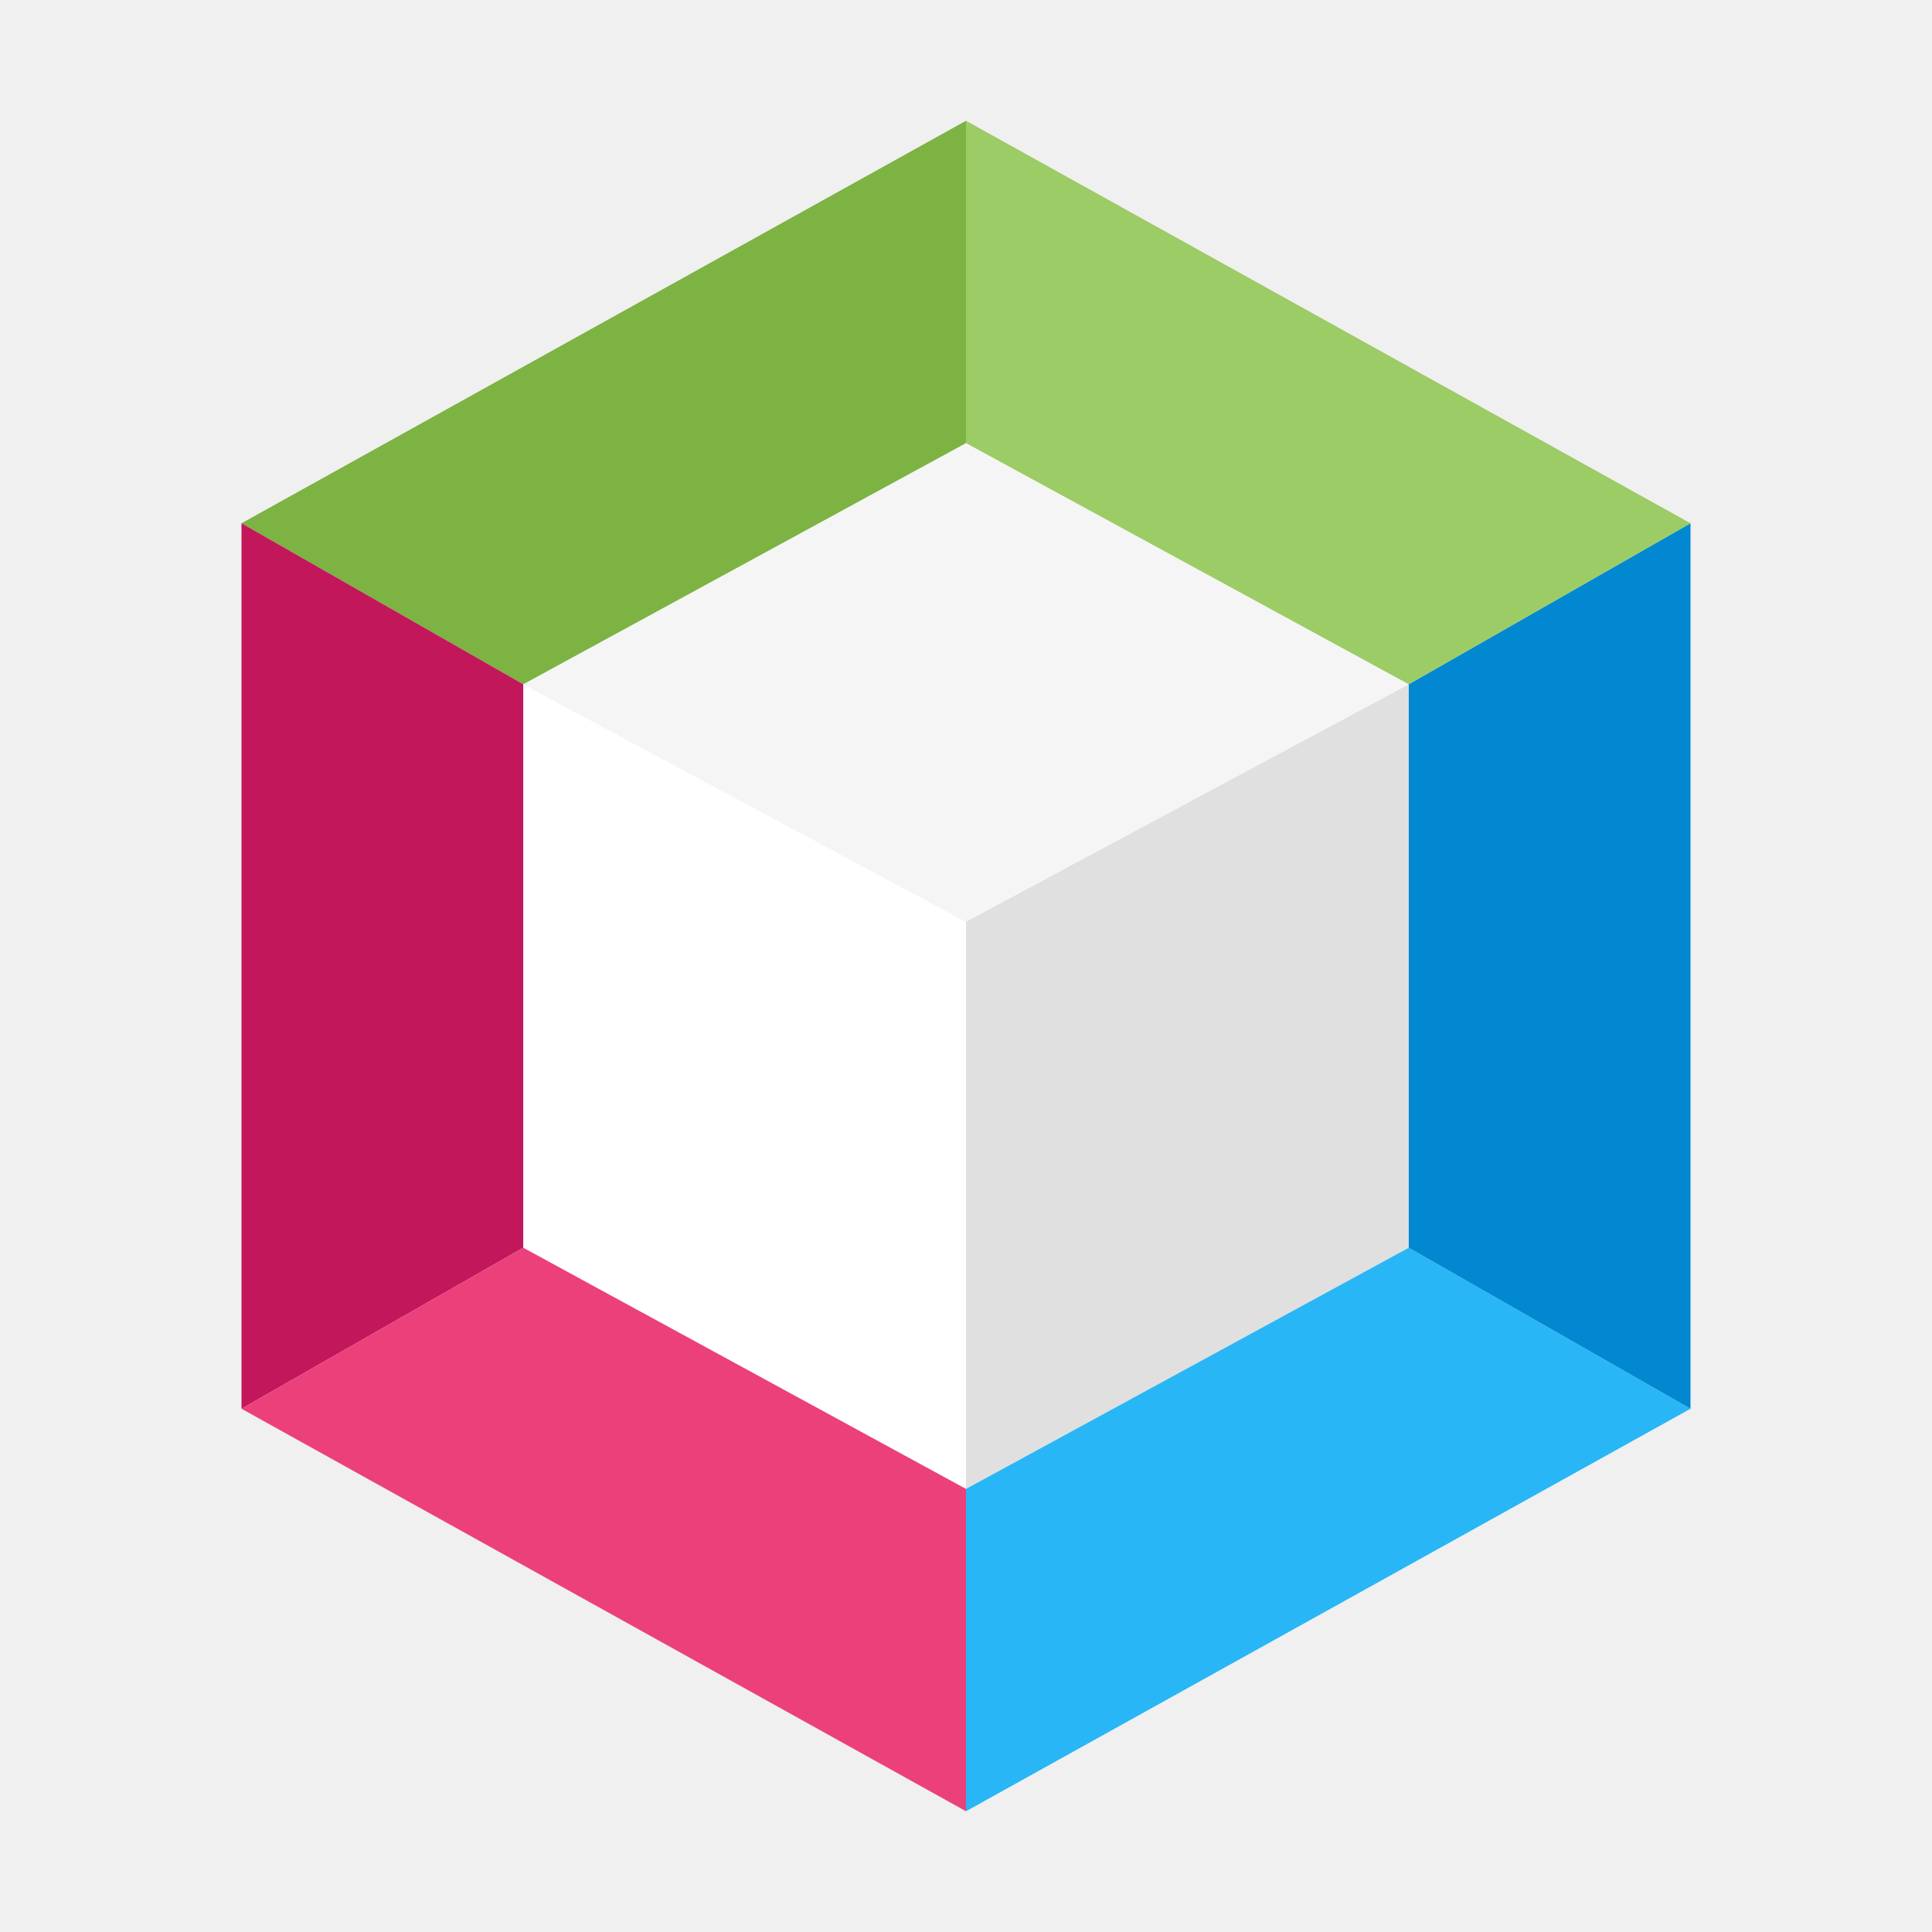
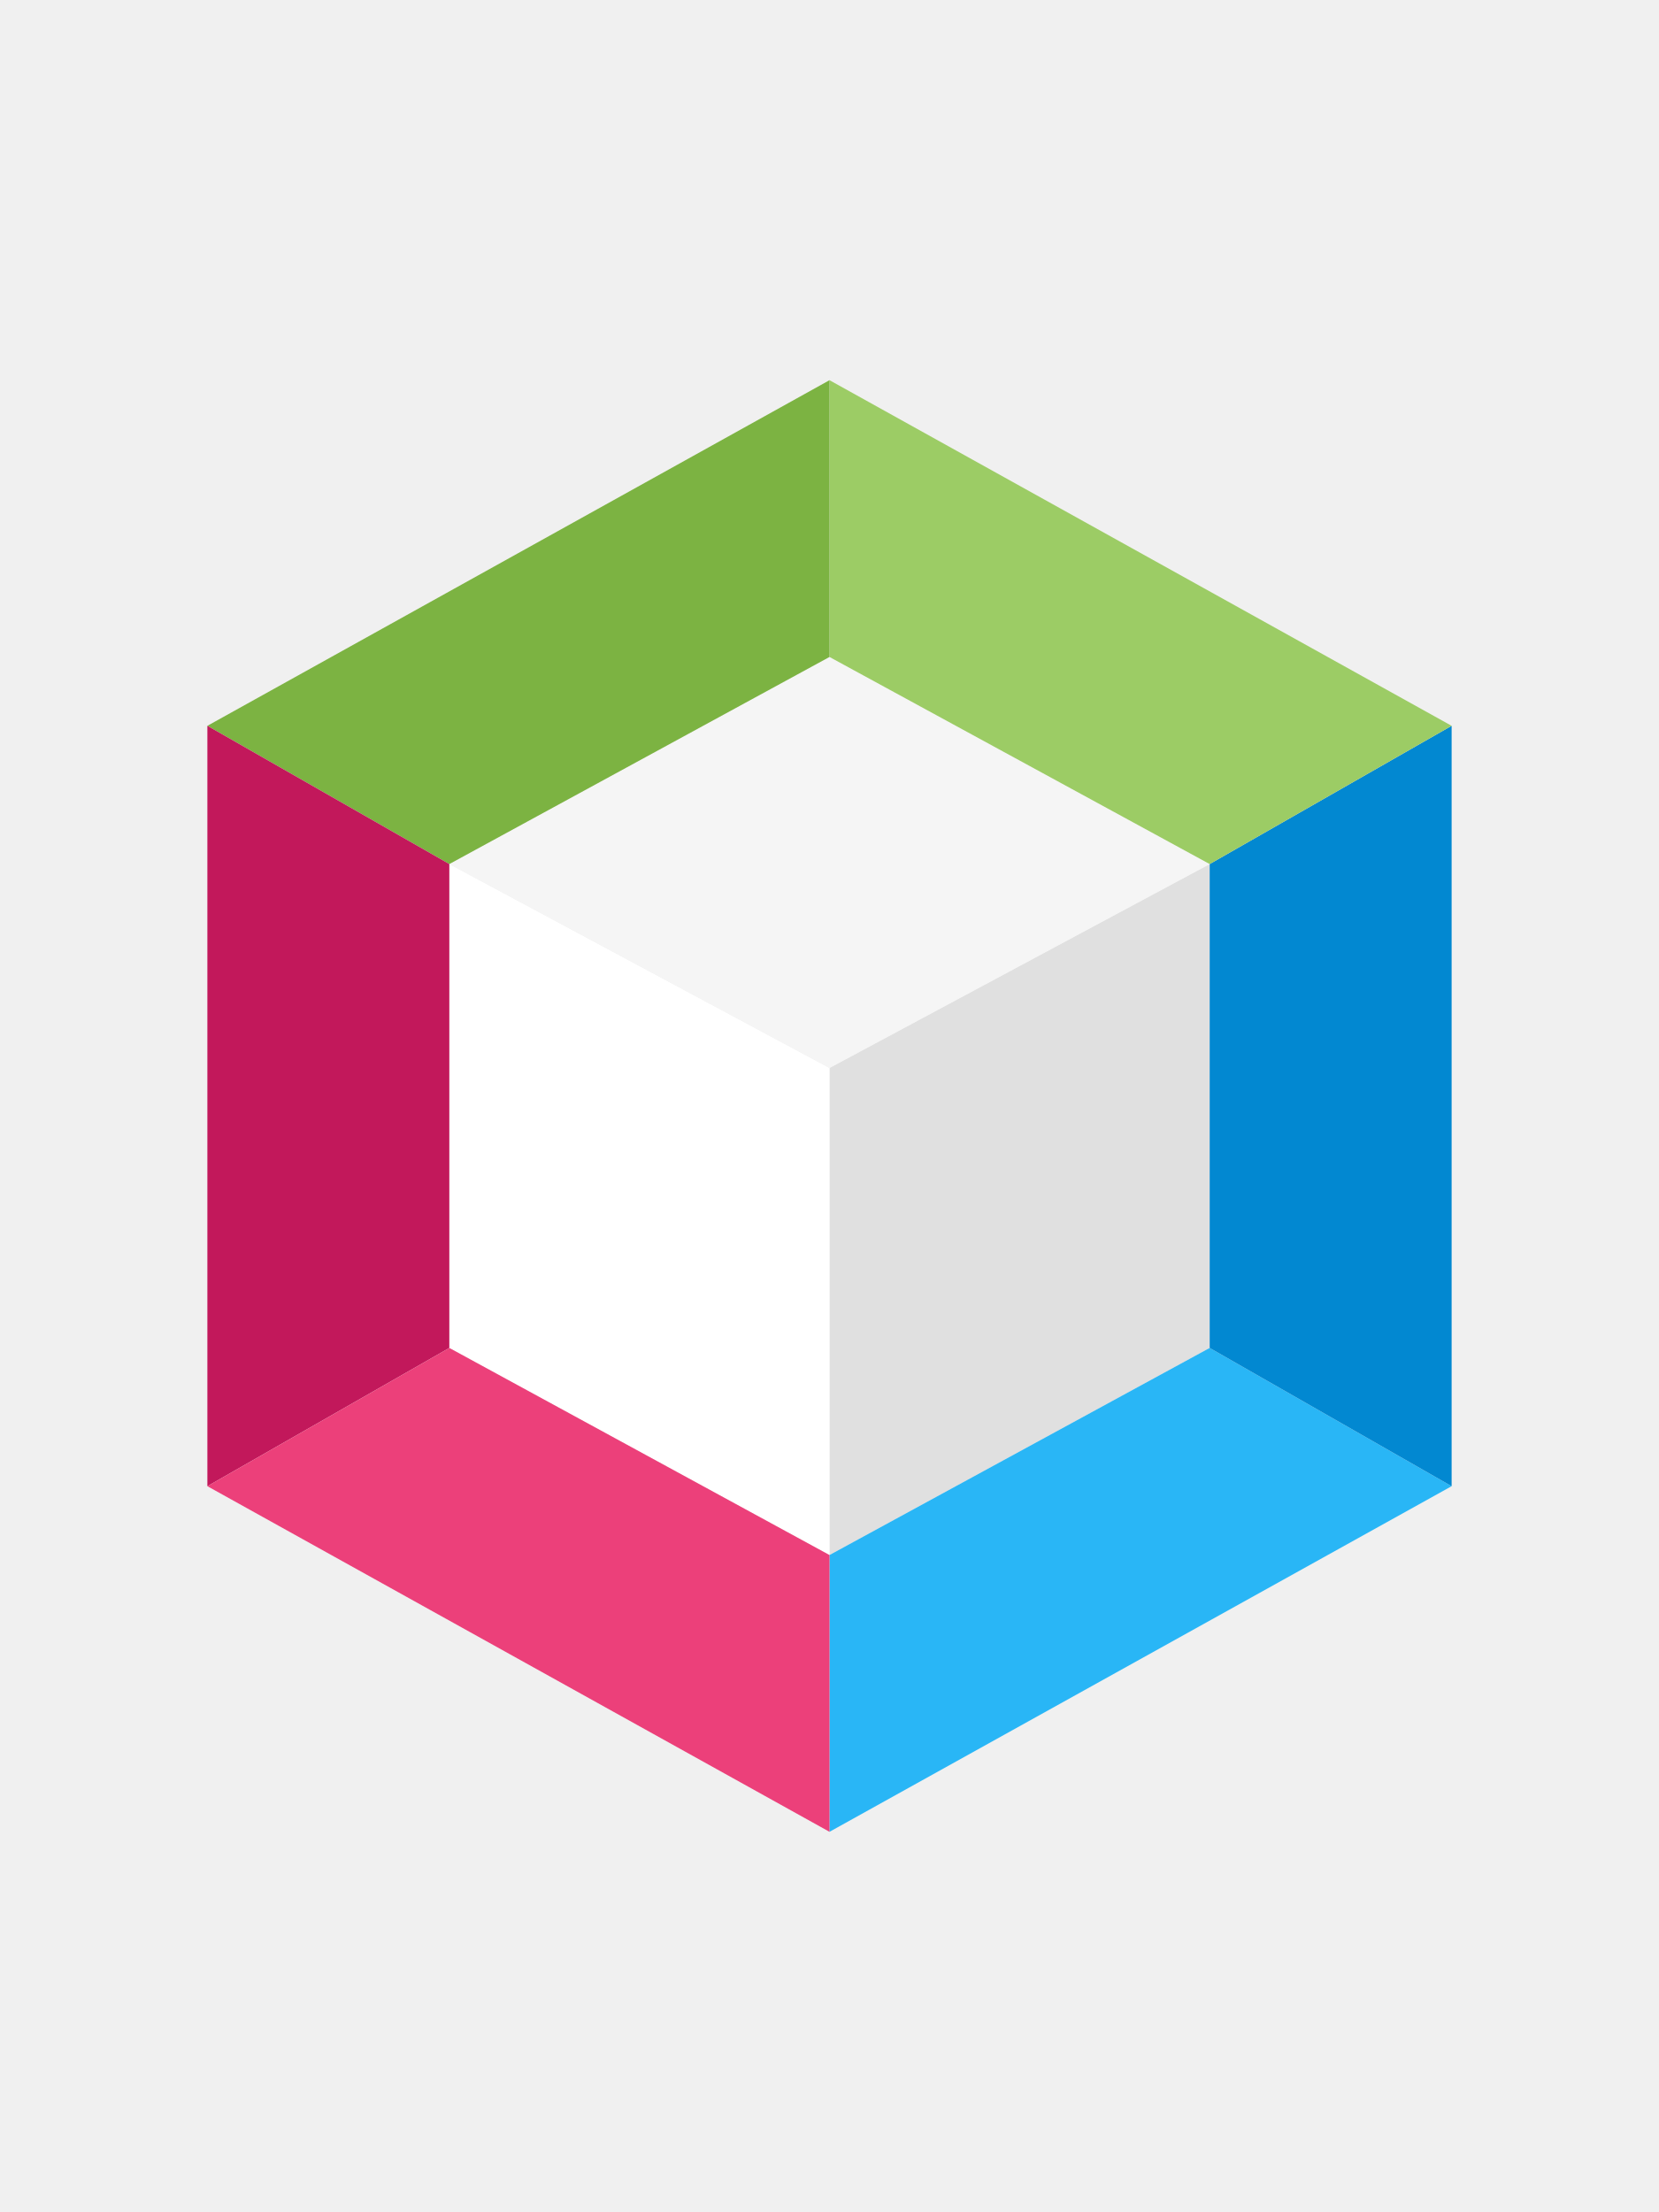
- <svg xmlns="http://www.w3.org/2000/svg" viewBox="0 0 48 48" width="50px" height="50px" baseProfile="basic">
+ <svg xmlns="http://www.w3.org/2000/svg" viewBox="0 0 48 48" width="60px" height="80px" baseProfile="basic">
  <polygon fill="#e0e0e0" points="24,36.992 24,22.9 35,17 35,31" />
  <polygon fill="#fff" points="24,36.992 24,22.9 13,17 13,31" />
  <polygon fill="#f5f5f5" points="13,17 24,11.008 35,17 24,22.9" />
  <polygon fill="#29b6f6" points="24,45 24,36.992 35,31 42,35" />
  <polygon fill="#0288d1" points="35,17 42,13 42,35 35,31" />
  <polygon fill="#9ccc65" points="24,3 24,11.008 35,17 42,13" />
  <polygon fill="#7cb342" points="6,13 13,17 24,11.008 24,3" />
  <polygon fill="#c2185b" points="6,35 13,31 13,17 6,13" />
  <polygon fill="#ec407a" points="24,45 24,36.992 13,31 6,35" />
</svg>
